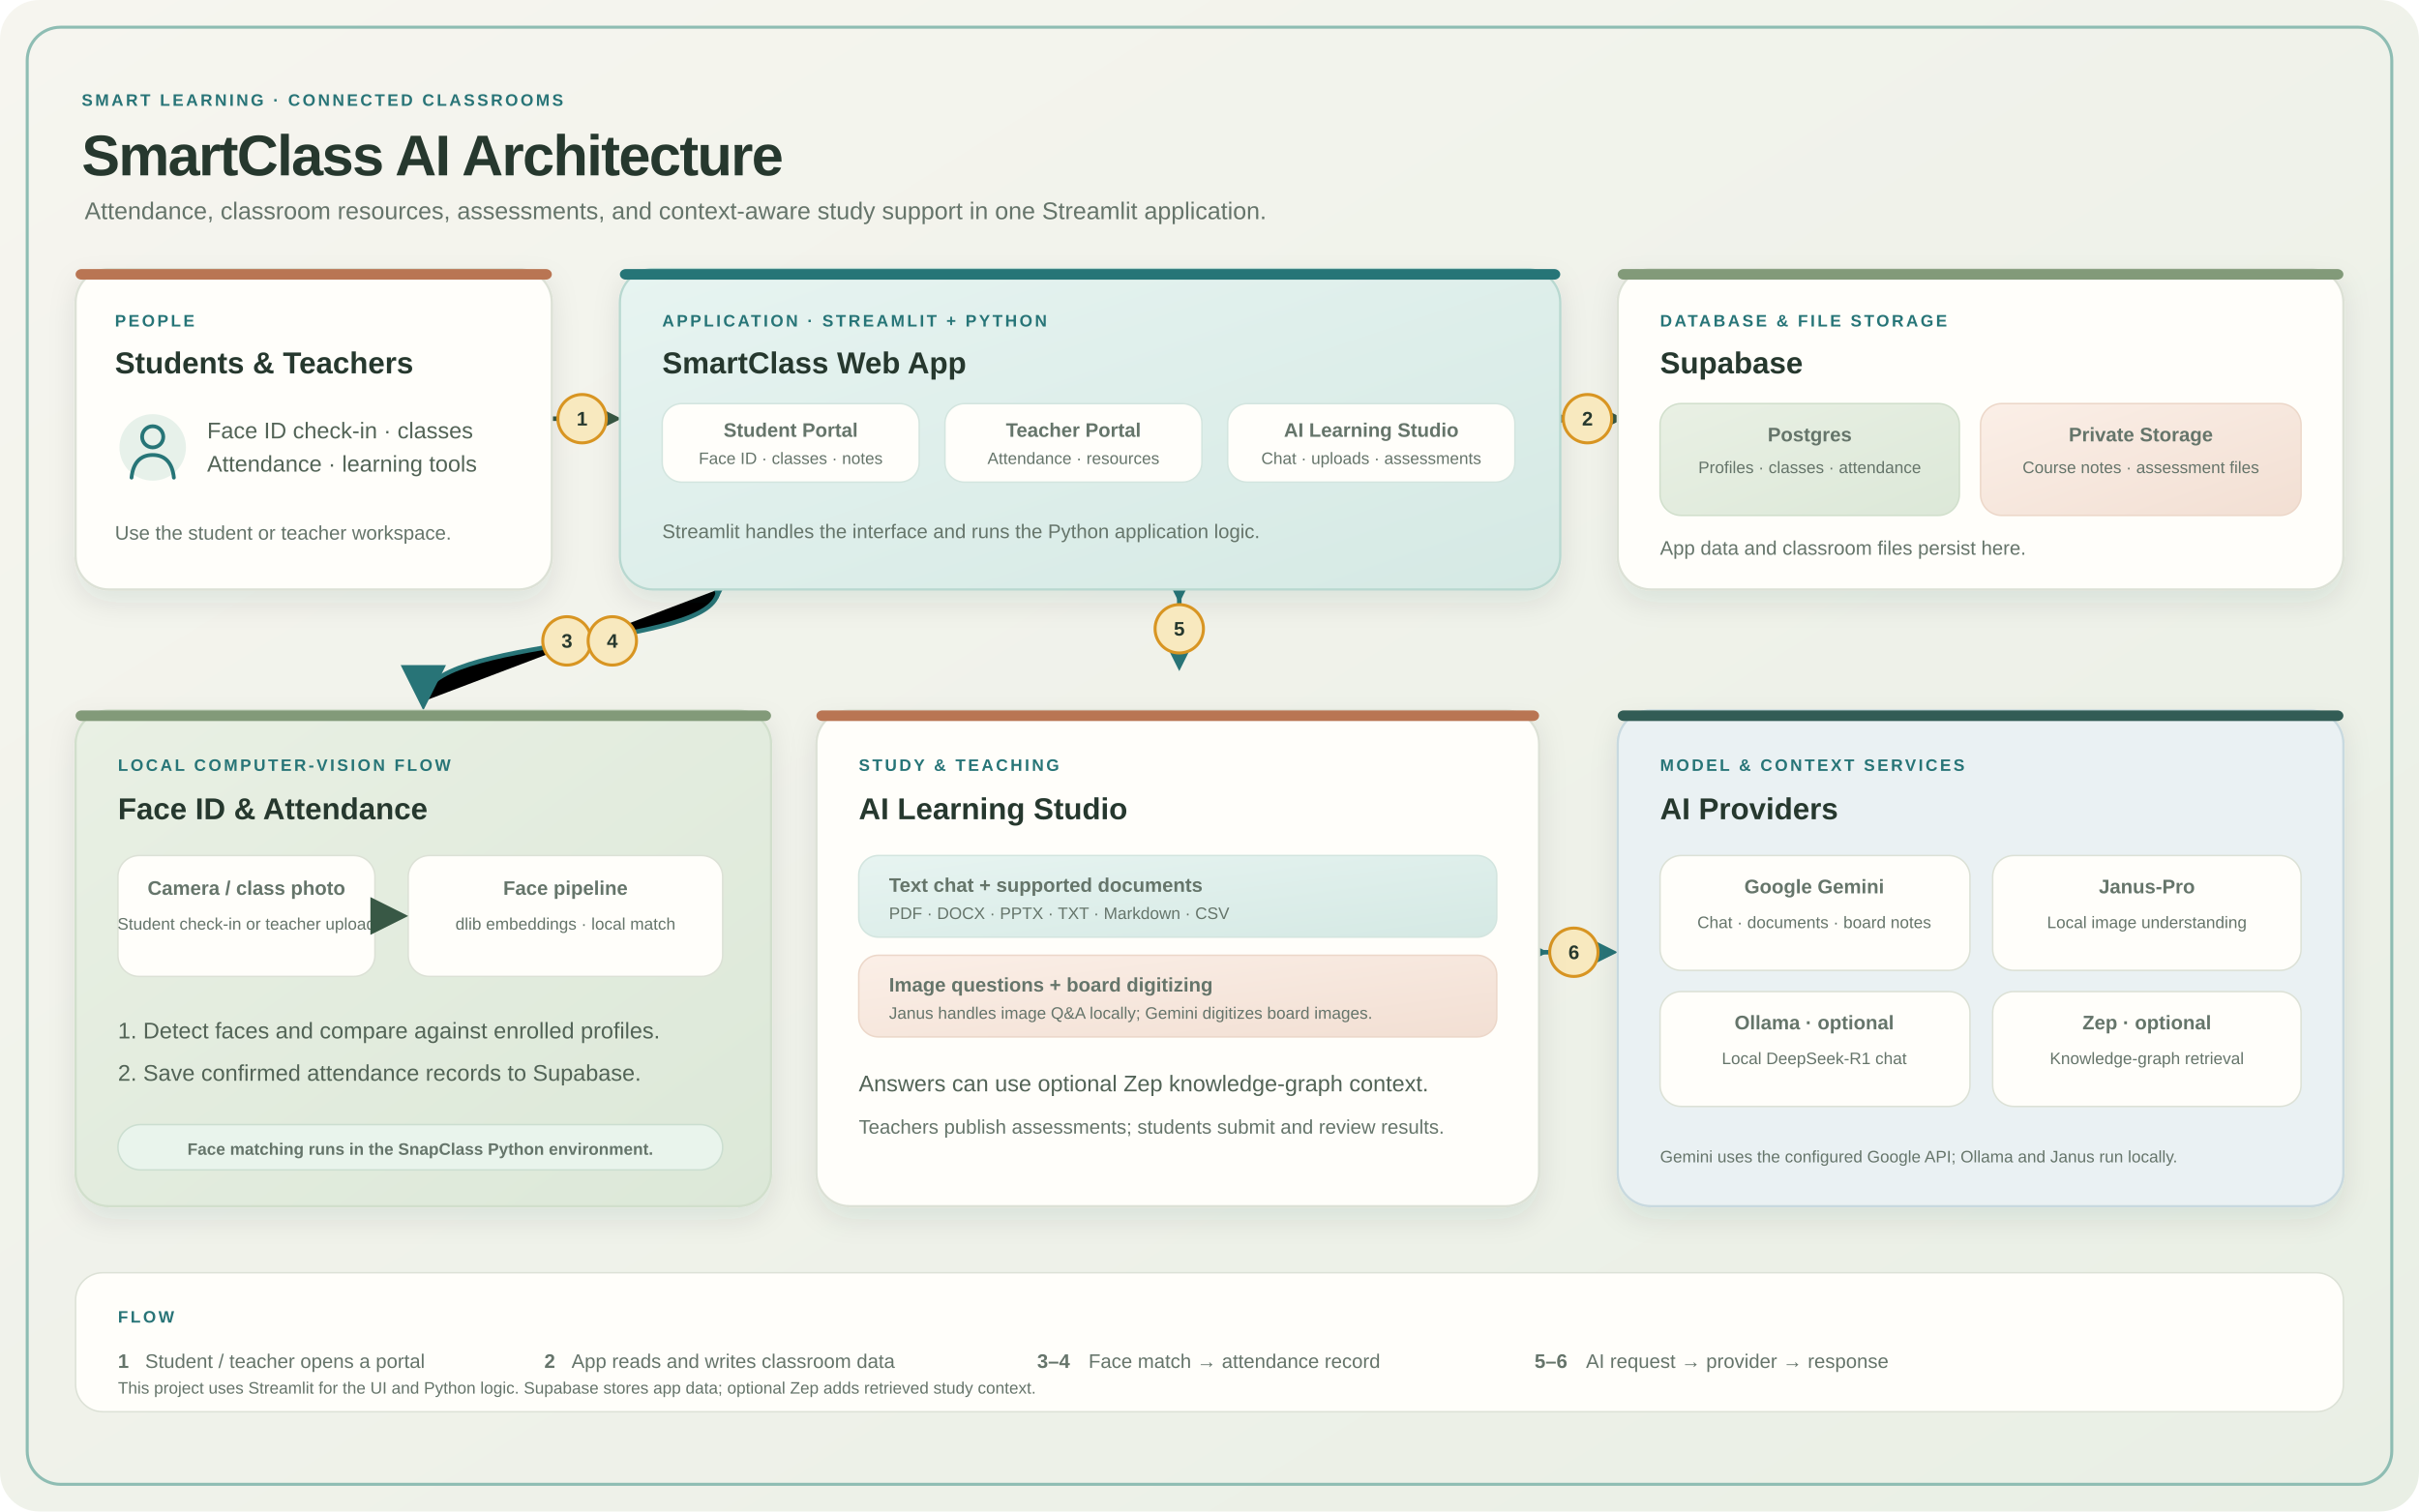
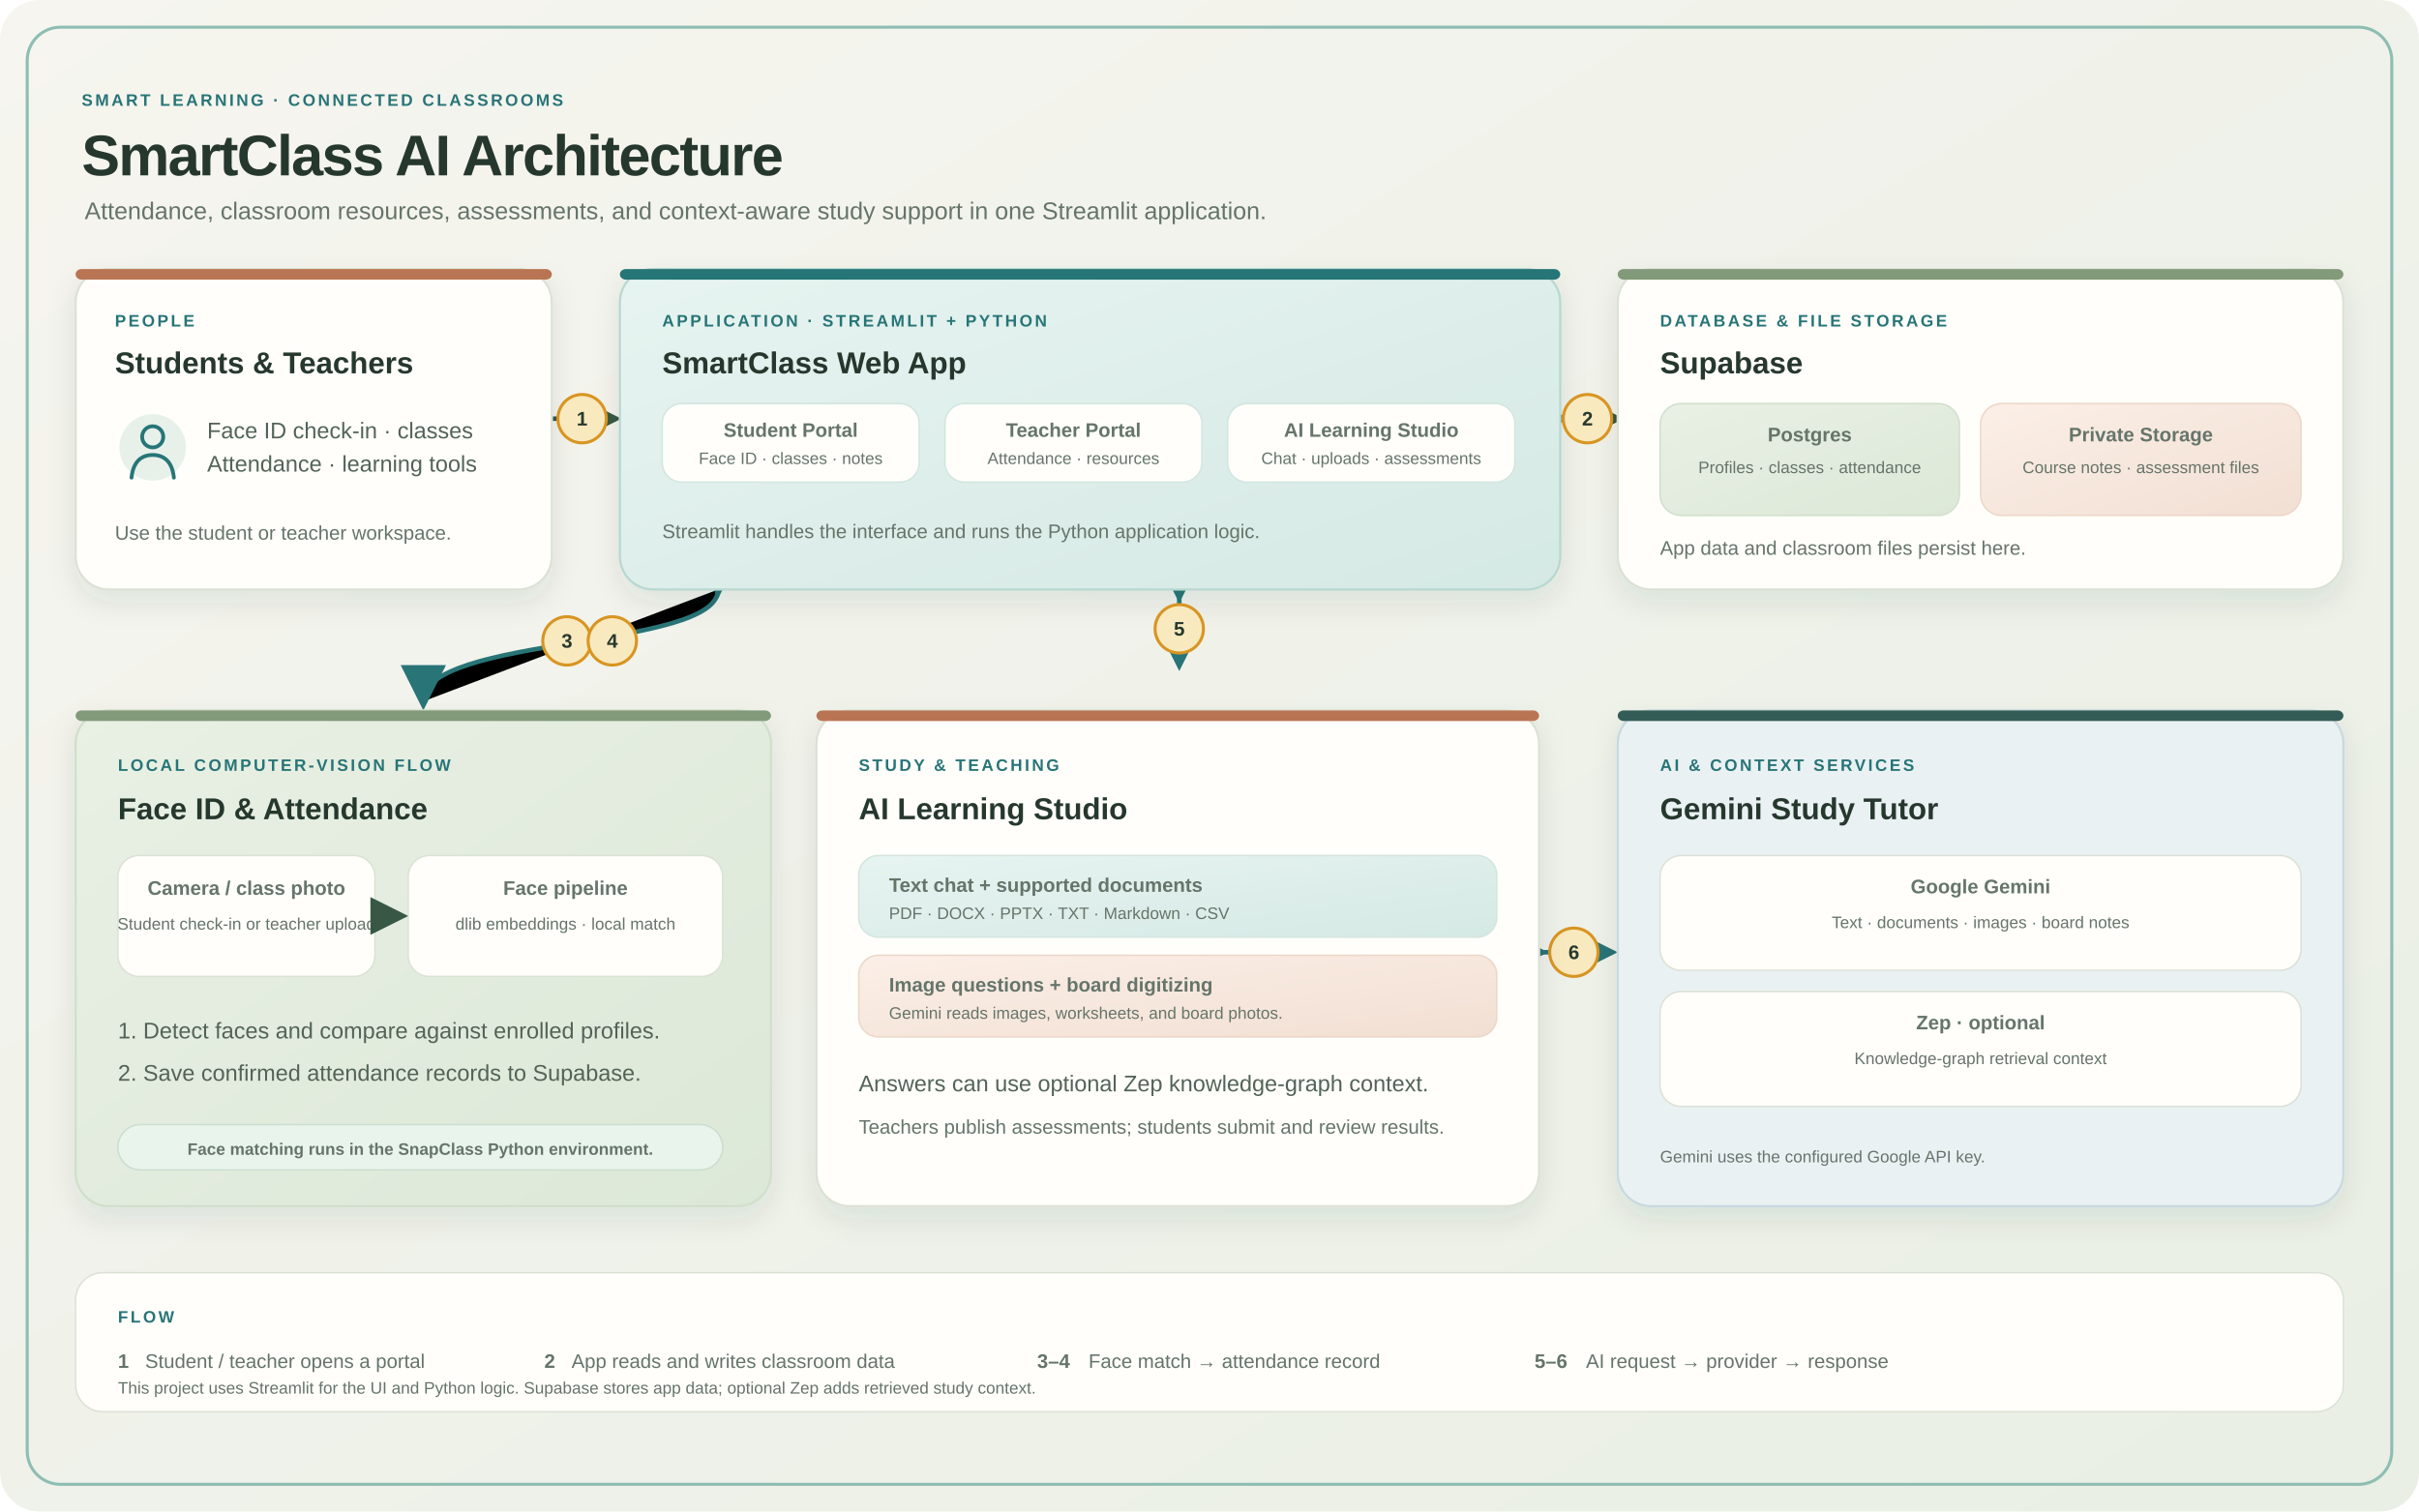
<svg xmlns="http://www.w3.org/2000/svg" viewBox="0 0 1600 1000" role="img" aria-labelledby="title desc">
  <defs>
    <linearGradient id="page" x1="0" y1="0" x2="1" y2="1">
      <stop stop-color="#f6f5ef" />
      <stop offset="1" stop-color="#e9efe5" />
    </linearGradient>
    <linearGradient id="sage" x1="0" y1="0" x2="1" y2="1">
      <stop stop-color="#e9f0e4" />
      <stop offset="1" stop-color="#dce8d8" />
    </linearGradient>
    <linearGradient id="teal" x1="0" y1="0" x2="1" y2="1">
      <stop stop-color="#e7f4f1" />
      <stop offset="1" stop-color="#d5e9e4" />
    </linearGradient>
    <linearGradient id="peach" x1="0" y1="0" x2="1" y2="1">
      <stop stop-color="#fbefe7" />
      <stop offset="1" stop-color="#f2dfd3" />
    </linearGradient>
    <filter id="shadow" x="-15%" y="-15%" width="130%" height="140%">
      <feDropShadow dx="0" dy="8" stdDeviation="9" flood-color="#26382e" flood-opacity=".09" />
    </filter>
    <marker id="arrow" markerWidth="10" markerHeight="10" refX="8" refY="5" orient="auto">
      <path d="M0 0 10 5 0 10Z" fill="#385844" />
    </marker>
    <marker id="arrowTeal" markerWidth="10" markerHeight="10" refX="8" refY="5" orient="auto">
      <path d="M0 0 10 5 0 10Z" fill="#287477" />
    </marker>
    <style>
      text{font-family:Arial,Helvetica,sans-serif;fill:#26382e}
      .title{font-size:38px;font-weight:700;letter-spacing:-1px}
      .subtitle{font-size:16px;fill:#65746a}
      .node-title{font-size:20px;font-weight:700}
      .kicker{font-size:11px;font-weight:700;letter-spacing:1.6px;fill:#287477}
      .copy{font-size:15px;fill:#526457}
      .small{font-size:13px;fill:#65746a}
      .tiny{font-size:11px;fill:#65746a}
      .arrow-label{font-size:12px;font-weight:700;fill:#385844}
      .number{font-size:13px;font-weight:700;fill:#26382e;text-anchor:middle;dominant-baseline:central}
    </style>
  </defs>
  <rect width="1600" height="1000" rx="26" fill="url(#page)" />
  <rect x="18" y="18" width="1564" height="964" rx="22" fill="none" stroke="#8ebdb3" stroke-width="2" />
  <text x="54" y="70" class="kicker">SMART LEARNING · CONNECTED CLASSROOMS</text>
  <text x="54" y="116" class="title">SmartClass AI Architecture</text>
  <text x="56" y="145" class="subtitle">Attendance, classroom resources, assessments, and context-aware study support in one Streamlit application.</text>
  <path d="M365 277H405" stroke="#385844" stroke-width="3" marker-end="url(#arrow)" />
  <path d="M1032 277H1068" stroke="#385844" stroke-width="3" marker-start="url(#arrow)" marker-end="url(#arrow)" />
  <path d="M475 390C475 430 280 420 280 464" stroke="#287477" stroke-width="3" marker-start="url(#arrowTeal)" marker-end="url(#arrowTeal)" />
  <path d="M780 393V438" stroke="#287477" stroke-width="3" marker-start="url(#arrowTeal)" marker-end="url(#arrowTeal)" />
  <path d="M1018 630H1064" stroke="#287477" stroke-width="3" marker-start="url(#arrowTeal)" marker-end="url(#arrowTeal)" />
  <g filter="url(#shadow)">
    <rect x="50" y="178" width="315" height="212" rx="22" fill="#fffefa" stroke="#dce1d6" stroke-width="1.5" />
    <rect x="50" y="178" width="315" height="7" rx="4" fill="#b97453" />
    <text x="76" y="216" class="kicker">PEOPLE</text>
    <text x="76" y="247" class="node-title">Students &amp; Teachers</text>
    <circle cx="101" cy="296" r="22" fill="#e7f1ea" />
    <circle cx="101" cy="289" r="7" fill="none" stroke="#287477" stroke-width="2.5" />
    <path d="M87 316c1-10 6-15 14-15s13 5 14 15" fill="none" stroke="#287477" stroke-width="2.5" stroke-linecap="round" />
    <text x="137" y="290" class="copy">Face ID check-in · classes</text>
    <text x="137" y="312" class="copy">Attendance · learning tools</text>
    <text x="76" y="357" class="small">Use the student or teacher workspace.</text>
  </g>
  <g filter="url(#shadow)">
    <rect x="410" y="178" width="622" height="212" rx="22" fill="url(#teal)" stroke="#b8d8d0" stroke-width="1.5" />
    <rect x="410" y="178" width="622" height="7" rx="4" fill="#287477" />
    <text x="438" y="216" class="kicker">APPLICATION · STREAMLIT + PYTHON</text>
    <text x="438" y="247" class="node-title">SmartClass Web App</text>
    <rect x="438" y="267" width="170" height="52" rx="13" fill="#fffefa" stroke="#d3e5df" />
    <rect x="625" y="267" width="170" height="52" rx="13" fill="#fffefa" stroke="#d3e5df" />
    <rect x="812" y="267" width="190" height="52" rx="13" fill="#fffefa" stroke="#d3e5df" />
    <text x="523" y="289" text-anchor="middle" class="small" font-weight="700">Student Portal</text>
    <text x="523" y="307" text-anchor="middle" class="tiny">Face ID · classes · notes</text>
    <text x="710" y="289" text-anchor="middle" class="small" font-weight="700">Teacher Portal</text>
    <text x="710" y="307" text-anchor="middle" class="tiny">Attendance · resources</text>
    <text x="907" y="289" text-anchor="middle" class="small" font-weight="700">AI Learning Studio</text>
    <text x="907" y="307" text-anchor="middle" class="tiny">Chat · uploads · assessments</text>
    <text x="438" y="356" class="small">Streamlit handles the interface and runs the Python application logic.</text>
  </g>
  <g filter="url(#shadow)">
    <rect x="1070" y="178" width="480" height="212" rx="22" fill="#fffefa" stroke="#dce1d6" stroke-width="1.5" />
    <rect x="1070" y="178" width="480" height="7" rx="4" fill="#829a79" />
    <text x="1098" y="216" class="kicker">DATABASE &amp; FILE STORAGE</text>
    <text x="1098" y="247" class="node-title">Supabase</text>
    <rect x="1098" y="267" width="198" height="74" rx="14" fill="url(#sage)" stroke="#d1dfcc" />
    <rect x="1310" y="267" width="212" height="74" rx="14" fill="url(#peach)" stroke="#ecd7c9" />
    <text x="1197" y="292" text-anchor="middle" class="small" font-weight="700">Postgres</text>
    <text x="1197" y="313" text-anchor="middle" class="tiny">Profiles · classes · attendance</text>
    <text x="1416" y="292" text-anchor="middle" class="small" font-weight="700">Private Storage</text>
    <text x="1416" y="313" text-anchor="middle" class="tiny">Course notes · assessment files</text>
    <text x="1098" y="367" class="small">App data and classroom files persist here.</text>
  </g>
  <g>
    <circle cx="385" cy="277" r="16" fill="#f8e9bf" stroke="#d89522" stroke-width="2" />
    <text x="385" y="277" class="number">1</text>
  </g>
  <g>
    <circle cx="1050" cy="277" r="16" fill="#f8e9bf" stroke="#d89522" stroke-width="2" />
    <text x="1050" y="277" class="number">2</text>
  </g>
  <g>
    <circle cx="375" cy="424" r="16" fill="#f8e9bf" stroke="#d89522" stroke-width="2" />
    <text x="375" y="424" class="number">3</text>
  </g>
  <g>
    <circle cx="405" cy="424" r="16" fill="#f8e9bf" stroke="#d89522" stroke-width="2" />
    <text x="405" y="424" class="number">4</text>
  </g>
  <g>
    <circle cx="780" cy="416" r="16" fill="#f8e9bf" stroke="#d89522" stroke-width="2" />
    <text x="780" y="416" class="number">5</text>
  </g>
  <g>
    <circle cx="1041" cy="630" r="16" fill="#f8e9bf" stroke="#d89522" stroke-width="2" />
    <text x="1041" y="630" class="number">6</text>
  </g>
  <g filter="url(#shadow)">
    <rect x="50" y="470" width="460" height="328" rx="22" fill="url(#sage)" stroke="#d1dfcc" stroke-width="1.5" />
    <rect x="50" y="470" width="460" height="7" rx="4" fill="#829a79" />
    <text x="78" y="510" class="kicker">LOCAL COMPUTER-VISION FLOW</text>
    <text x="78" y="542" class="node-title">Face ID &amp; Attendance</text>
    <rect x="78" y="566" width="170" height="80" rx="14" fill="#fffefa" stroke="#dce1d6" />
    <rect x="270" y="566" width="208" height="80" rx="14" fill="#fffefa" stroke="#dce1d6" />
    <text x="163" y="592" text-anchor="middle" class="small" font-weight="700">Camera / class photo</text>
    <text x="163" y="615" text-anchor="middle" class="tiny">Student check-in or teacher upload</text>
    <text x="374" y="592" text-anchor="middle" class="small" font-weight="700">Face pipeline</text>
    <text x="374" y="615" text-anchor="middle" class="tiny">dlib embeddings · local match</text>
    <path d="M248 606h17" stroke="#385844" stroke-width="2.5" marker-end="url(#arrow)" />
    <text x="78" y="687" class="copy">1. Detect faces and compare against enrolled profiles.</text>
    <text x="78" y="715" class="copy">2. Save confirmed attendance records to Supabase.</text>
    <rect x="78" y="744" width="400" height="30" rx="15" fill="#e9f4ec" stroke="#cbded0" />
    <text x="278" y="764" text-anchor="middle" class="tiny" font-weight="700">Face matching runs in the SnapClass Python environment.</text>
  </g>
  <g filter="url(#shadow)">
    <rect x="540" y="470" width="478" height="328" rx="22" fill="#fffefa" stroke="#dce1d6" stroke-width="1.5" />
    <rect x="540" y="470" width="478" height="7" rx="4" fill="#b97453" />
    <text x="568" y="510" class="kicker">STUDY &amp; TEACHING</text>
    <text x="568" y="542" class="node-title">AI Learning Studio</text>
    <rect x="568" y="566" width="422" height="54" rx="13" fill="url(#teal)" stroke="#d3e5df" />
    <text x="588" y="590" class="small" font-weight="700">Text chat + supported documents</text>
    <text x="588" y="608" class="tiny">PDF · DOCX · PPTX · TXT · Markdown · CSV</text>
    <rect x="568" y="632" width="422" height="54" rx="13" fill="url(#peach)" stroke="#ecd7c9" />
    <text x="588" y="656" class="small" font-weight="700">Image questions + board digitizing</text>
-     <text x="588" y="674" class="tiny">Janus handles image Q&amp;A locally; Gemini digitizes board images.</text>
+     <text x="588" y="674" class="tiny">Gemini reads images, worksheets, and board photos.</text>
    <text x="568" y="722" class="copy">Answers can use optional Zep knowledge-graph context.</text>
    <text x="568" y="750" class="small">Teachers publish assessments; students submit and review results.</text>
  </g>
  <g filter="url(#shadow)">
    <rect x="1070" y="470" width="480" height="328" rx="22" fill="#eaf1f3" stroke="#c8d9df" stroke-width="1.5" />
    <rect x="1070" y="470" width="480" height="7" rx="4" fill="#315b54" />
-     <text x="1098" y="510" class="kicker">MODEL &amp; CONTEXT SERVICES</text>
-     <text x="1098" y="542" class="node-title">AI Providers</text>
-     <rect x="1098" y="566" width="205" height="76" rx="14" fill="#fffefa" stroke="#dce1d6" />
-     <rect x="1318" y="566" width="204" height="76" rx="14" fill="#fffefa" stroke="#dce1d6" />
-     <text x="1200" y="591" text-anchor="middle" class="small" font-weight="700">Google Gemini</text>
-     <text x="1200" y="614" text-anchor="middle" class="tiny">Chat · documents · board notes</text>
-     <text x="1420" y="591" text-anchor="middle" class="small" font-weight="700">Janus-Pro</text>
-     <text x="1420" y="614" text-anchor="middle" class="tiny">Local image understanding</text>
-     <rect x="1098" y="656" width="205" height="76" rx="14" fill="#fffefa" stroke="#dce1d6" />
-     <rect x="1318" y="656" width="204" height="76" rx="14" fill="#fffefa" stroke="#dce1d6" />
-     <text x="1200" y="681" text-anchor="middle" class="small" font-weight="700">Ollama · optional</text>
-     <text x="1200" y="704" text-anchor="middle" class="tiny">Local DeepSeek-R1 chat</text>
-     <text x="1420" y="681" text-anchor="middle" class="small" font-weight="700">Zep · optional</text>
-     <text x="1420" y="704" text-anchor="middle" class="tiny">Knowledge-graph retrieval</text>
-     <text x="1098" y="769" class="tiny">Gemini uses the configured Google API; Ollama and Janus run locally.</text>
+     <text x="1098" y="510" class="kicker">AI &amp; CONTEXT SERVICES</text>
+     <text x="1098" y="542" class="node-title">Gemini Study Tutor</text>
+     <rect x="1098" y="566" width="424" height="76" rx="14" fill="#fffefa" stroke="#dce1d6" />
+     <text x="1310" y="591" text-anchor="middle" class="small" font-weight="700">Google Gemini</text>
+     <text x="1310" y="614" text-anchor="middle" class="tiny">Text · documents · images · board notes</text>
+     <rect x="1098" y="656" width="424" height="76" rx="14" fill="#fffefa" stroke="#dce1d6" />
+     <text x="1310" y="681" text-anchor="middle" class="small" font-weight="700">Zep · optional</text>
+     <text x="1310" y="704" text-anchor="middle" class="tiny">Knowledge-graph retrieval context</text>
+     <text x="1098" y="769" class="tiny">Gemini uses the configured Google API key.</text>
  </g>
  <g>
    <rect x="50" y="842" width="1500" height="92" rx="18" fill="#fffefa" stroke="#dce1d6" />
    <text x="78" y="875" class="kicker">FLOW</text>
    <text x="78" y="905" class="small" font-weight="700">1</text>
    <text x="96" y="905" class="small">Student / teacher opens a portal</text>
    <text x="360" y="905" class="small" font-weight="700">2</text>
    <text x="378" y="905" class="small">App reads and writes classroom data</text>
    <text x="686" y="905" class="small" font-weight="700">3–4</text>
    <text x="720" y="905" class="small">Face match → attendance record</text>
    <text x="1015" y="905" class="small" font-weight="700">5–6</text>
    <text x="1049" y="905" class="small">AI request → provider → response</text>
    <text x="78" y="922" class="tiny">This project uses Streamlit for the UI and Python logic. Supabase stores app data; optional Zep adds retrieved study context.</text>
  </g>
</svg>
